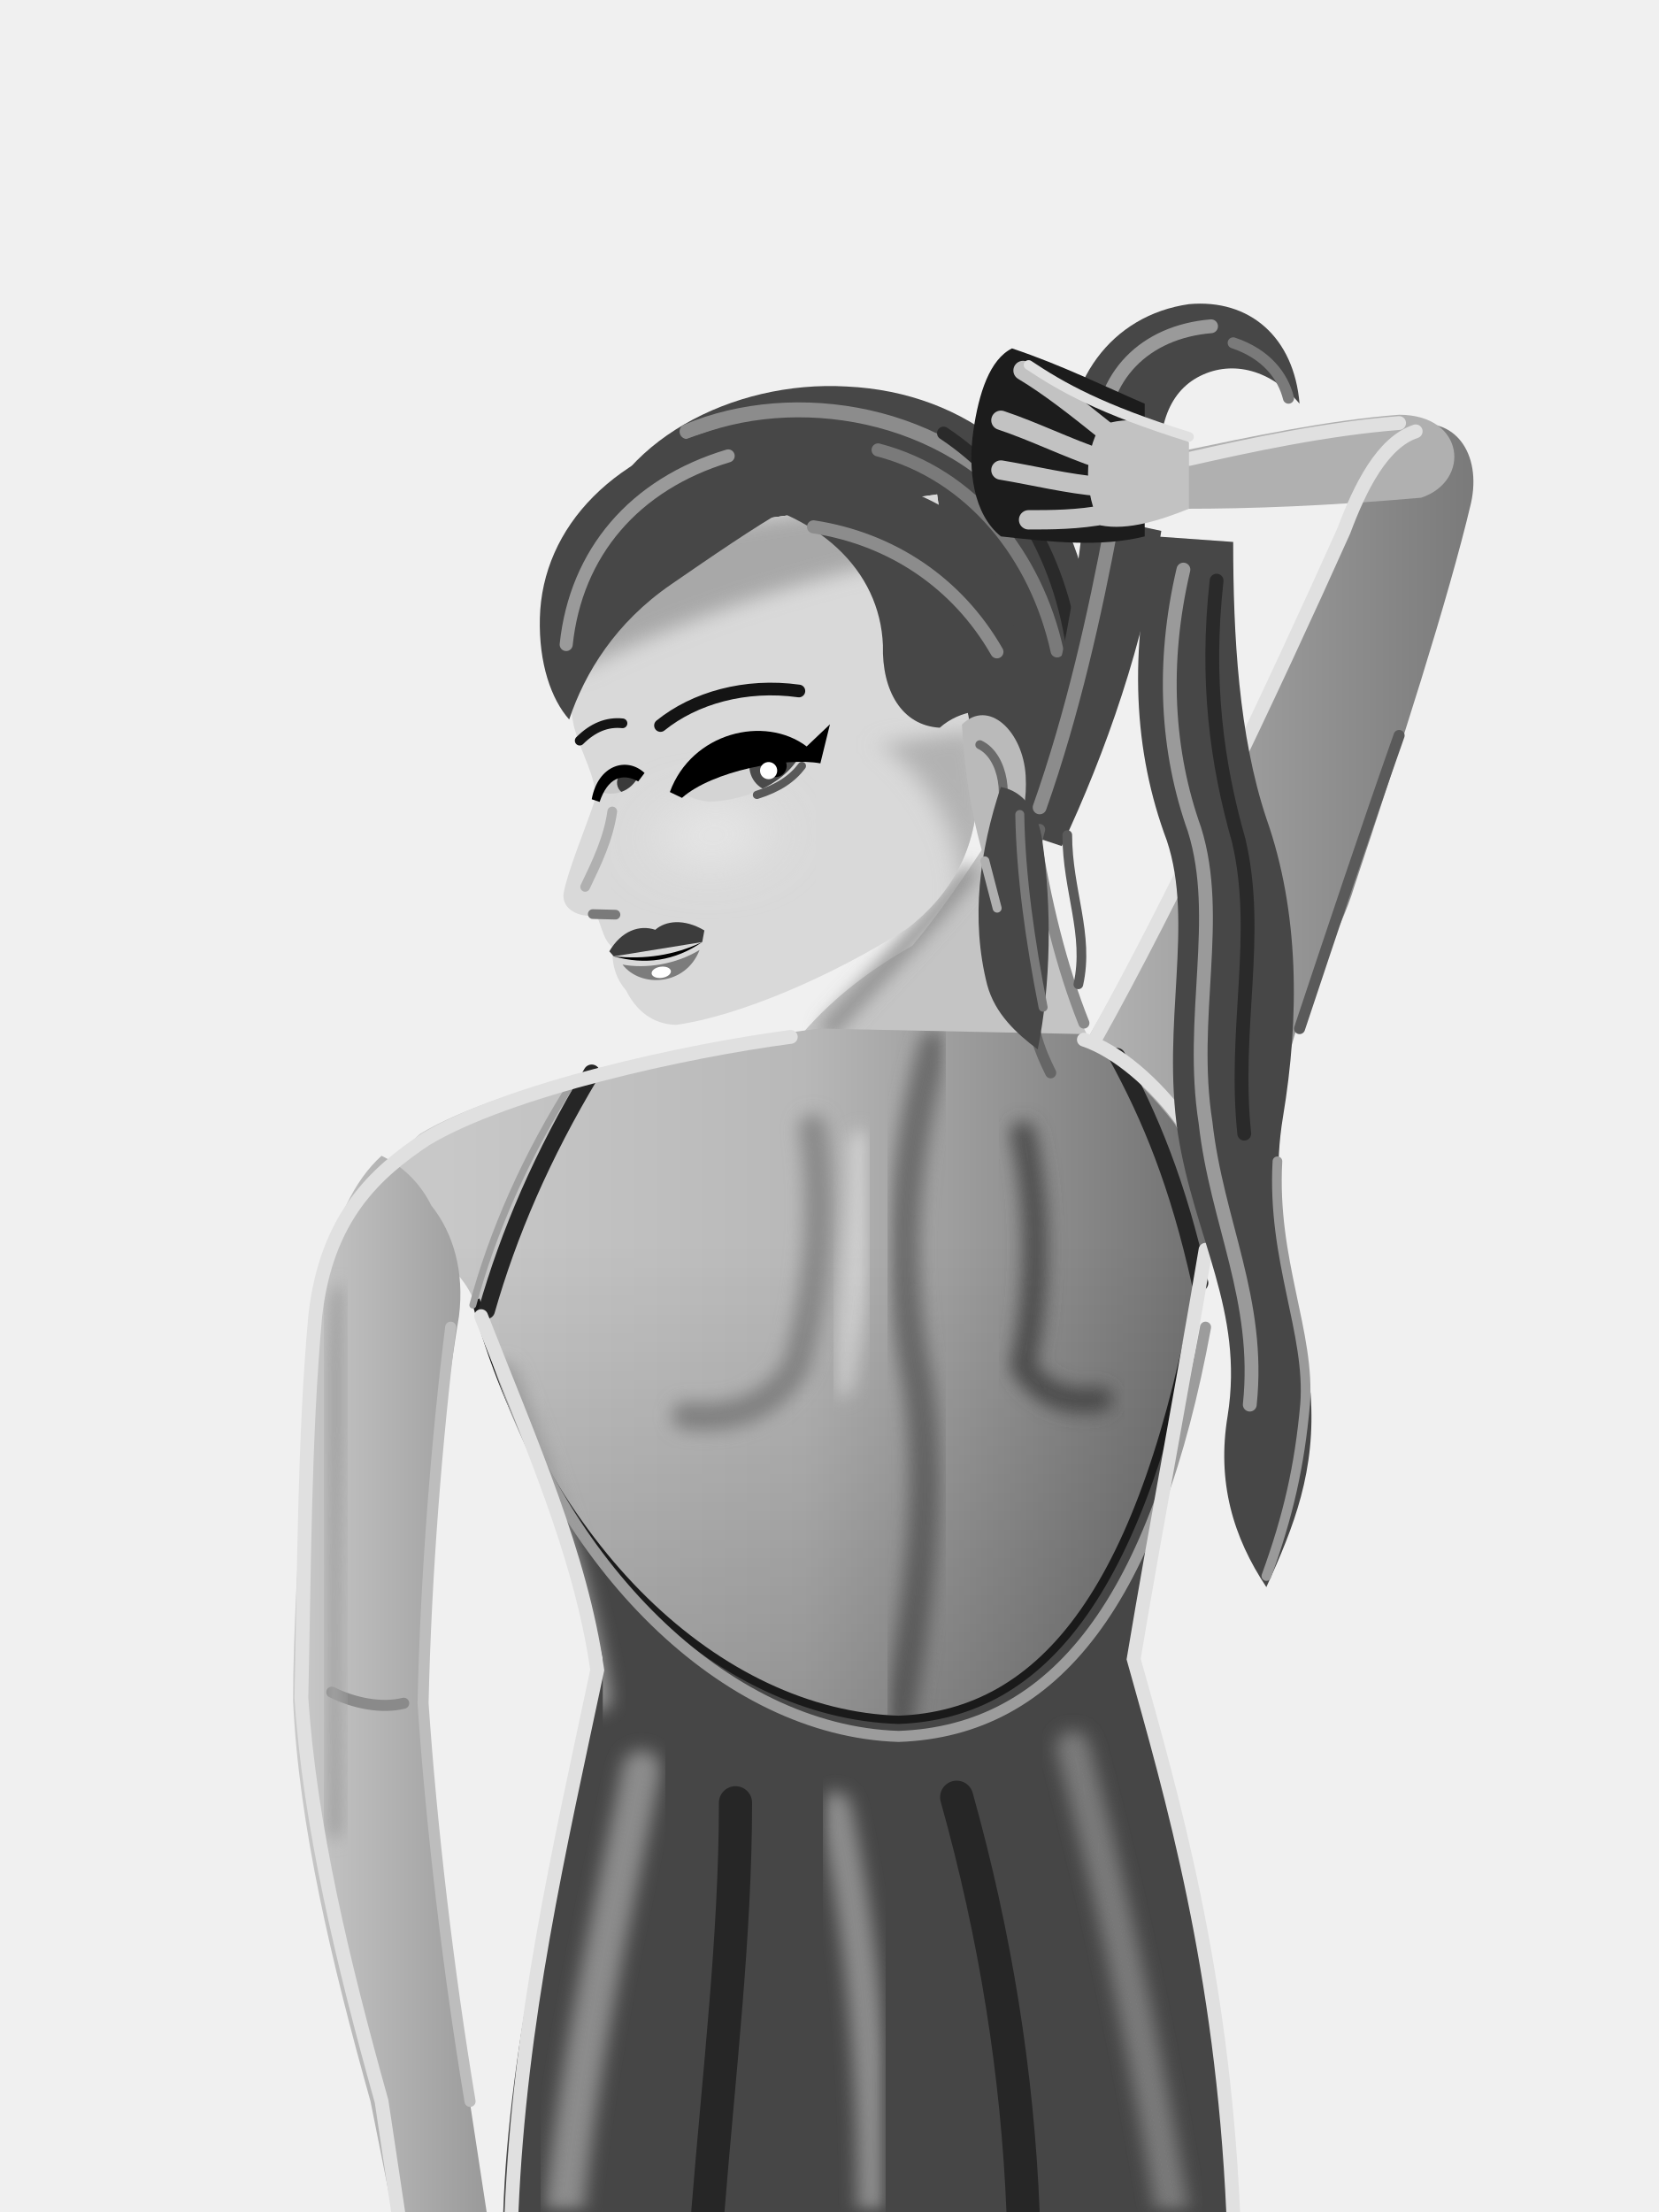
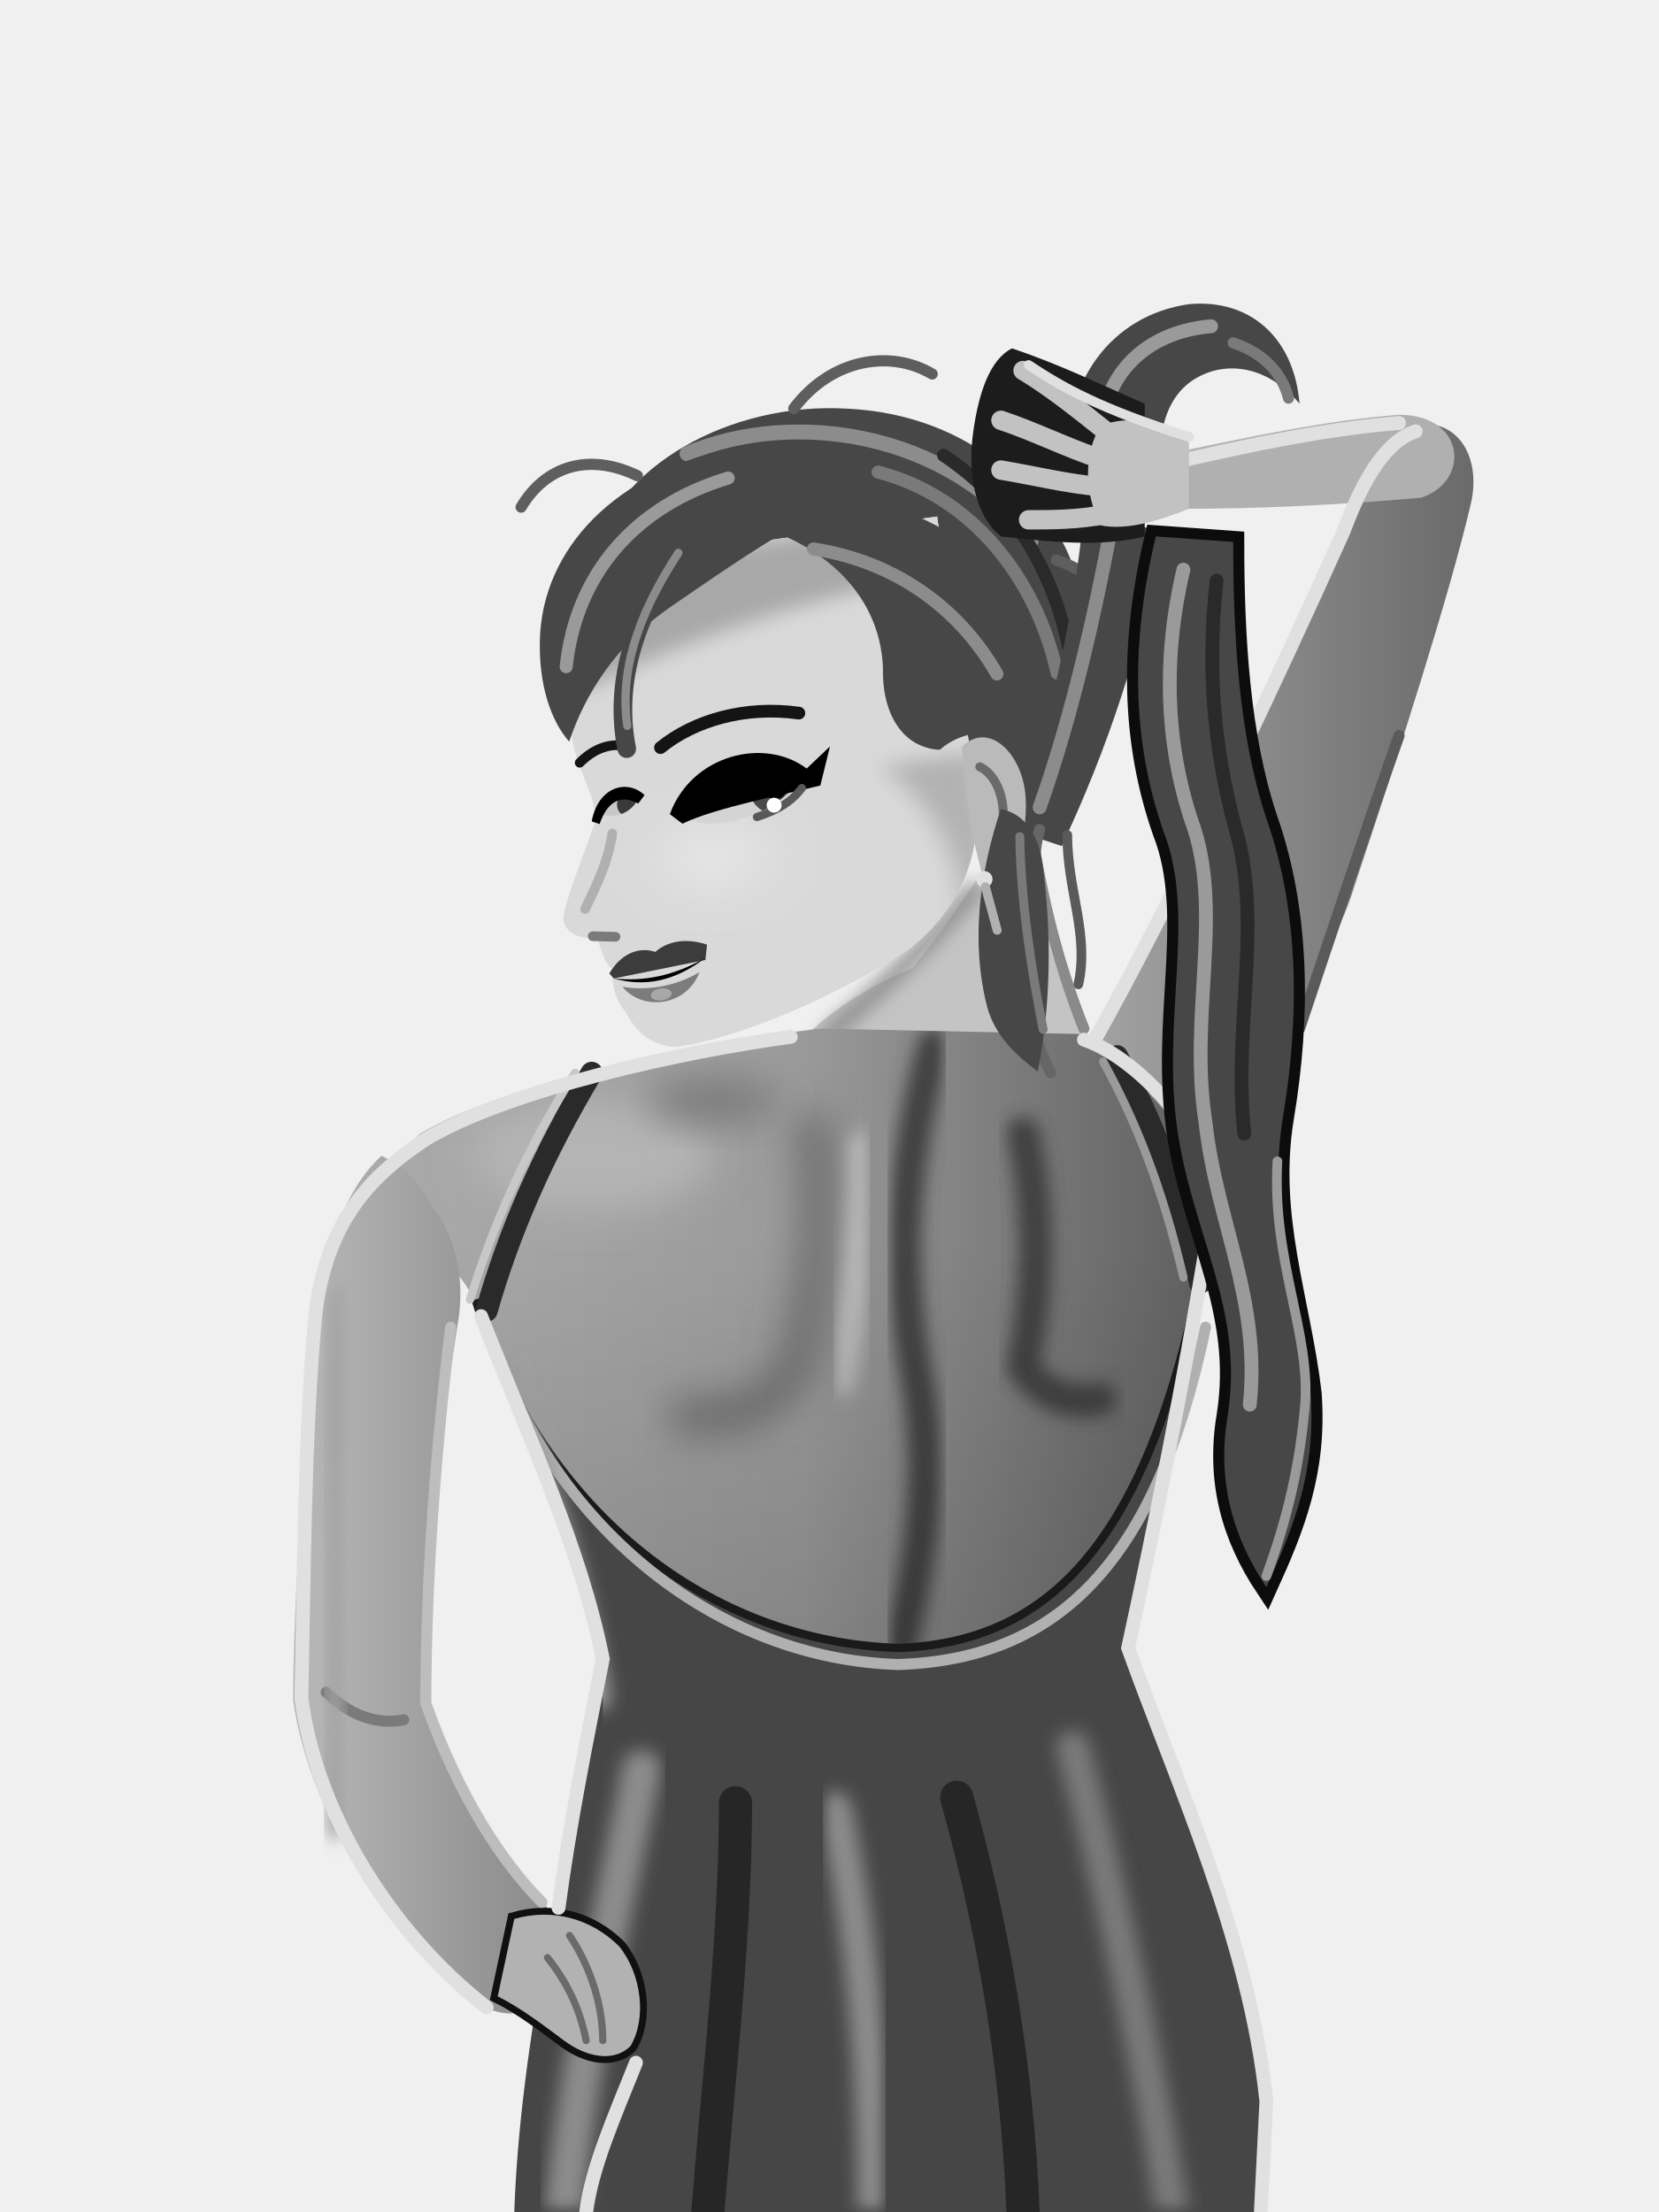
<svg xmlns="http://www.w3.org/2000/svg" xmlns:xlink="http://www.w3.org/1999/xlink" width="600" height="800" viewBox="0 0 600 800">
  <defs>
    <filter id="soft" x="-30%" y="-60%" width="160%" height="220%">
      <feGaussianBlur stdDeviation="7" />
    </filter>
    <filter id="soft2" x="-30%" y="-60%" width="160%" height="220%">
      <feGaussianBlur stdDeviation="3" />
    </filter>
  </defs>
  <defs>
    <linearGradient id="skinBack" x1="160" y1="0" x2="450" y2="0" gradientUnits="userSpaceOnUse">
-       <stop offset="0" stop-color="#c8c8c8" />
-       <stop offset="0.45" stop-color="#b8b8b8" />
-       <stop offset="1" stop-color="#6a6a6a" />
+       <stop offset="0" stop-color="#a8a8a8" />
+       <stop offset="0.45" stop-color="#9a9a9a" />
+       <stop offset="1" stop-color="#5a5a5a" />
    </linearGradient>
    <linearGradient id="backFall" x1="0" y1="450" x2="0" y2="640" gradientUnits="userSpaceOnUse">
      <stop offset="0" stop-color="#000000" stop-opacity="0" />
-       <stop offset="1" stop-color="#000000" stop-opacity="0.22" />
+       <stop offset="1" stop-color="#000000" stop-opacity="0.18" />
    </linearGradient>
    <linearGradient id="skinArm" x1="0" y1="0" x2="1" y2="0">
-       <stop offset="0" stop-color="#cacaca" />
-       <stop offset="1" stop-color="#9a9a9a" />
+       <stop offset="0" stop-color="#b8b8b8" />
+       <stop offset="1" stop-color="#8a8a8a" />
    </linearGradient>
    <linearGradient id="skinArmR" x1="0" y1="0" x2="1" y2="0">
-       <stop offset="0" stop-color="#b4b4b4" />
-       <stop offset="1" stop-color="#7a7a7a" />
+       <stop offset="0" stop-color="#a4a4a4" />
+       <stop offset="1" stop-color="#6a6a6a" />
    </linearGradient>
    <path id="backShape" d="M 296,372 C 250,378 182,392 152,410 C 140,420 140,440 156,452       C 166,460 170,466 172,472 C 190,520 210,560 218,600 L 218,660 L 410,660 L 408,600       C 418,540 430,480 440,440 C 432,420 424,400 410,386 C 404,380 398,376 392,374 Z" />
    <clipPath id="backClip">
      <use xlink:href="#backShape" />
    </clipPath>
    <path id="faceShape" d="M -46,-74 C -56,-58 -62,-42 -61,-26 C -60,-18 -57,-12 -58,-6       C -62,2 -68,12 -70,18 C -71,22 -67,25 -62,25 C -61,29 -61,32 -59,34 C -60,39 -59,43 -57,46       C -55,52 -51,56 -45,57 C -28,57 -2,50 20,40 C 34,32 42,20 44,4 L 44,-74 Z" />
    <clipPath id="faceClip">
      <use xlink:href="#faceShape" />
    </clipPath>
  </defs>
  <g id="hair-back">
-     <g transform="translate(294,286) rotate(-8) scale(1.35)">
+     <g transform="translate(294,294) rotate(-8) scale(1.35)">
      <path fill="#474747" d="M -50,-74 C -40,-100 -6,-112 24,-106 C 56,-100 78,-76 80,-44         C 82,-20 74,2 62,14 L 44,14 L 44,-74 Z" />
      <path fill="none" stroke="#8c8c8c" stroke-width="4" stroke-linecap="round" d="M -20,-100 C 10,-108 50,-96 68,-64" />
+       <path fill="none" stroke="#5e5e5e" stroke-width="3" stroke-linecap="round" d="M -34,-96 C -46,-104 -58,-102 -66,-92 M 10,-108 C 22,-120 38,-120 48,-112 M 74,-58 C 86,-52 92,-40 90,-28" />
      <path fill="none" stroke="#7a7a7a" stroke-width="3.5" stroke-linecap="round" d="M 30,-88 C 54,-78 68,-54 70,-28" />
      <path fill="none" stroke="#2a2a2a" stroke-width="3.5" stroke-linecap="round" d="M 48,-90 C 66,-74 76,-50 74,-20" />
    </g>
    <path fill="#474747" d="M 366,300 C 380,262 388,224 392,186 L 420,192 C 414,232 400,272 384,306 Z" />
    <path fill="none" stroke="#8c8c8c" stroke-width="5" stroke-linecap="round" d="M 376,292 C 388,258 396,222 402,190" />
    <path fill="#474747" d="M 386,170 C 384,138 402,114 430,110 C 452,108 468,122 470,146       C 460,134 446,130 434,136 C 422,142 418,156 420,174 Z" />
    <path fill="none" stroke="#9a9a9a" stroke-width="5" stroke-linecap="round" d="M 398,160 C 398,136 414,120 438,118" />
    <path fill="none" stroke="#7a7a7a" stroke-width="4" stroke-linecap="round" d="M 446,124 C 458,128 464,136 466,144" />
  </g>
  <g id="neck">
-     <path fill="#c4c4c4" d="M 290,374 C 302,360 316,350 330,342 C 340,330 348,318 356,306       C 362,300 368,296 372,292 C 376,322 380,348 394,376 Z" />
-     <path fill="none" stroke="#8e8e8e" stroke-width="6" stroke-linecap="round" filter="url(#soft2)" d="M 350,316 C 334,336 316,354 300,372" />
-     <path fill="none" stroke="#8a8a8a" stroke-width="4" stroke-linecap="round" d="M 374,300 C 378,326 384,350 392,370" />
+     <path fill="#c4c4c4" d="M 290,376 C 302,364 316,356 330,350 C 340,338 348,326 356,314       C 362,308 368,304 372,300 C 376,328 380,352 394,378 Z" />
+     <path fill="none" stroke="#8e8e8e" stroke-width="6" stroke-linecap="round" filter="url(#soft2)" d="M 352,322 C 336,342 318,358 300,374" />
+     <path fill="none" stroke="#8a8a8a" stroke-width="4" stroke-linecap="round" d="M 374,306 C 378,330 384,352 392,372" />
  </g>
  <g id="body">
    <use xlink:href="#backShape" fill="url(#skinBack)" />
    <g clip-path="url(#backClip)">
-       <path fill="none" stroke="#6c6c6c" stroke-width="11" stroke-linecap="round" filter="url(#soft2)" d="M 338,378 C 326,420 324,460 332,500 C 338,540 332,580 325,622" />
-       <path fill="none" stroke="#8a8a8a" stroke-width="10" stroke-linecap="round" filter="url(#soft2)" d="M 294,408 C 298,436 296,466 288,494 C 280,508 266,514 248,512" />
-       <path fill="none" stroke="#d0d0d0" stroke-width="10" stroke-linecap="round" filter="url(#soft2)" d="M 312,414 C 312,440 310,470 304,500" />
-       <path fill="none" stroke="#505050" stroke-width="9" stroke-linecap="round" filter="url(#soft2)" d="M 370,410 C 376,436 376,466 370,494 C 376,504 386,508 398,506" />
+       <path fill="none" stroke="#404040" stroke-width="12" stroke-linecap="round" filter="url(#soft2)" d="M 338,378 C 326,420 324,460 332,500 C 338,536 332,570 325,598" />
+       <path fill="none" stroke="#6a6a6a" stroke-width="12" stroke-linecap="round" filter="url(#soft)" d="M 294,408 C 298,436 296,466 288,494 C 280,508 266,514 248,512" />
+       <path fill="none" stroke="#b8b8b8" stroke-width="10" stroke-linecap="round" filter="url(#soft2)" d="M 312,414 C 312,440 310,470 304,500" />
+       <path fill="none" stroke="#404040" stroke-width="12" stroke-linecap="round" filter="url(#soft2)" d="M 370,410 C 376,436 376,466 370,494 C 376,504 386,508 398,506" />
+       <ellipse cx="214" cy="418" rx="44" ry="20" fill="#b4b4b4" filter="url(#soft)" />
+       <ellipse cx="258" cy="398" rx="24" ry="8" fill="#7a7a7a" filter="url(#soft)" />
      <rect x="150" y="440" width="300" height="230" fill="url(#backFall)" />
    </g>
-     <path fill="url(#skinArm)" d="M 138,418 C 118,436 112,476 110,520 C 108,560 106,590 106,615       C 108,660 120,710 134,760 L 142,800 L 176,800 C 170,760 162,712 158,668 C 155,648 153,632 152,616       C 154,566 160,512 166,476 C 168,460 164,446 156,436 C 152,428 146,422 138,418 Z" />
-     <path fill="none" stroke="#8a8a8a" stroke-width="4" stroke-linecap="round" d="M 120,612 C 128,616 138,618 146,616" />
+     <path fill="url(#skinArm)" d="M 138,418 C 118,436 112,476 110,520 C 108,560 106,590 106,615       C 112,656 140,700 172,724 C 178,728 186,730 192,726 C 198,716 200,700 198,690       C 184,676 166,650 152,616       C 154,566 160,512 166,476 C 168,460 164,446 156,436 C 152,428 146,422 138,418 Z" />
+     <path fill="none" stroke="#7a7a7a" stroke-width="4" stroke-linecap="round" d="M 118,612 C 126,620 136,624 146,622" />
    <path fill="url(#skinArmR)" d="M 392,378 C 420,330 458,252 484,192 C 490,176 498,160 510,154       C 526,150 536,164 532,182 C 524,216 506,272 490,320 C 484,340 474,352 470,368       C 462,396 456,420 448,446 C 440,428 428,408 414,394 C 406,386 398,380 392,378 Z" />
    <path fill="#b0b0b0" d="M 506,150 C 480,152 452,158 428,163 L 429,184 C 452,184 480,183 514,180       C 532,174 530,150 506,150 Z" />
    <path fill="none" stroke="#5a5a5a" stroke-width="4" stroke-linecap="round" d="M 470,372 C 482,336 494,300 506,266" />
-     <path fill="#464646" d="M 172,470 C 196,560 260,620 325,622 C 378,620 414,574 434,462       C 424,520 414,566 408,600 C 422,650 442,700 448,800 L 182,800 C 184,740 200,670 218,600       C 210,560 190,520 172,470 Z" />
+     <path fill="#464646" d="M 172,470 C 196,548 258,594 325,596 C 378,594 414,560 434,462       C 424,520 414,562 406,596 C 424,646 452,700 458,760 L 456,800 L 186,800 C 188,740 204,668 220,598       C 210,560 190,520 172,470 Z" />
    <g fill="none" stroke-linecap="round">
      <path stroke="#262626" stroke-width="12" d="M 266,652 C 266,700 260,750 256,800 M 346,650 C 360,700 368,750 370,800" />
      <path stroke="#8c8c8c" stroke-width="14" filter="url(#soft2)" d="M 232,640 C 222,690 210,740 204,800" />
      <path stroke="#8c8c8c" stroke-width="12" filter="url(#soft2)" d="M 302,654 C 312,700 316,750 316,800" />
      <path stroke="#7a7a7a" stroke-width="12" filter="url(#soft2)" d="M 388,632 C 402,684 414,740 424,800" />
    </g>
-     <path fill="none" stroke="#1a1a1a" stroke-width="3" d="M 172,470 C 196,560 260,620 325,622 C 378,620 414,574 434,462" />
-     <path fill="none" stroke="#9c9c9c" stroke-width="4" stroke-linecap="round" d="M 178,486 C 202,566 262,626 325,628 C 382,626 418,578 436,480" />
-     <path fill="none" stroke="#262626" stroke-width="6" stroke-linecap="round" d="M 214,388 C 196,418 184,446 176,474" />
-     <path fill="none" stroke="#262626" stroke-width="6" stroke-linecap="round" d="M 404,382 C 416,404 426,428 434,464" />
-     <path fill="none" stroke="#a0a0a0" stroke-width="2.5" stroke-linecap="round" d="M 208,390 C 190,418 178,446 171,472" />
+     <path fill="none" stroke="#1a1a1a" stroke-width="3" d="M 172,470 C 196,548 258,594 325,596 C 378,594 414,560 434,462" />
+     <path fill="none" stroke="#b0b0b0" stroke-width="4" stroke-linecap="round" d="M 178,486 C 202,554 260,600 325,602 C 382,600 418,566 436,480" />
+     <path fill="#b2b2b2" stroke="#101010" stroke-width="5" paint-order="stroke" d="M 186,694 C 200,690 214,694 224,704       C 232,714 234,730 228,740 C 222,746 212,744 204,738 C 196,732 188,726 180,722 Z" />
+     <path fill="none" stroke="#6a6a6a" stroke-width="2.6" stroke-linecap="round" d="M 206,700 C 214,712 218,726 218,738 M 198,708 C 206,718 210,728 212,738" />
+     <path fill="none" stroke="#2a2a2a" stroke-width="8" stroke-linecap="round" d="M 214,388 C 196,418 184,446 176,474" />
+     <path fill="none" stroke="#2a2a2a" stroke-width="8" stroke-linecap="round" d="M 404,382 C 416,404 426,428 434,464" />
+     <path fill="none" stroke="#c8c8c8" stroke-width="3" stroke-linecap="round" d="M 208,388 C 190,416 178,444 170,470" />
+     <path fill="none" stroke="#9a9a9a" stroke-width="3" stroke-linecap="round" d="M 399,384 C 410,404 420,428 428,462" />
  </g>
  <g id="rim">
    <path fill="none" stroke="#9a9a9a" stroke-width="10" stroke-linecap="round" filter="url(#soft2)" clip-path="url(#backClip)" d="M 182,498 C 198,540 210,576 216,614" />
    <path fill="none" stroke="#a4a4a4" stroke-width="10" stroke-linecap="round" filter="url(#soft2)" d="M 124,470 C 118,540 118,600 120,660" />
    <g fill="none" stroke="#e0e0e0" stroke-width="5" stroke-linecap="round">
-       <path d="M 286,375 C 248,380 184,394 154,412 C 136,424 118,440 114,476 C 110,520 110,570 109,614         C 112,660 124,710 138,760 L 144,800" />
-       <path d="M 174,476 C 192,522 210,562 216,604 C 202,670 188,730 185,800" />
-       <path d="M 392,376 C 404,380 418,392 428,406 M 436,452 C 428,500 418,552 410,600 C 424,650 442,712 446,800" />
+       <path d="M 286,375 C 248,380 184,394 154,412 C 136,424 118,440 114,476 C 110,520 110,570 109,614         C 114,654 140,698 176,726" />
+       <path d="M 174,476 C 192,522 210,560 218,600 C 212,630 206,660 202,690 M 230,746 C 222,766 214,784 212,800" />
+       <path d="M 392,376 C 404,380 418,392 428,406 M 436,452 C 428,500 418,550 408,596 C 426,646 452,702 458,760 L 456,800" />
      <path d="M 396,376 C 424,326 460,250 486,192 C 492,176 500,160 512,156 M 506,153 C 480,155 452,161 430,166" />
    </g>
-     <path fill="none" stroke="#bdbdbd" stroke-width="4" stroke-linecap="round" d="M 163,480 C 158,520 154,570 153,616 C 156,660 162,712 170,760" />
+     <path fill="none" stroke="#bdbdbd" stroke-width="4" stroke-linecap="round" d="M 163,480 C 158,520 154,570 154,616 C 166,650 182,674 196,688" />
  </g>
  <g id="hair-curtain">
-     <path fill="#474747" d="M 418,194 C 408,236 410,272 422,304 C 432,334 420,370 426,410       C 432,448 450,474 444,512 C 440,536 446,556 458,574 C 468,552 476,532 474,504       C 470,470 458,440 464,404 C 470,368 470,330 458,296 C 448,266 446,230 446,196 Z" />
+     <path fill="#474747" stroke="#0c0c0c" stroke-width="8" paint-order="stroke" d="M 418,194 C 408,236 410,272 422,304 C 432,334 420,370 426,410       C 432,448 450,474 444,512 C 440,536 446,556 458,574 C 468,552 476,532 474,504       C 470,470 458,440 464,404 C 470,368 470,330 458,296 C 448,266 446,230 446,196 Z" />
    <path fill="none" stroke="#9a9a9a" stroke-width="5" stroke-linecap="round" d="M 428,206 C 420,240 422,272 432,300 C 442,332 430,368 436,406 C 440,442 456,470 452,508" />
    <path fill="none" stroke="#2a2a2a" stroke-width="5" stroke-linecap="round" d="M 440,210 C 436,246 440,276 448,304 C 456,338 446,372 450,410" />
    <path fill="none" stroke="#9a9a9a" stroke-width="3.5" stroke-linecap="round" d="M 462,420 C 460,456 474,482 472,508 C 470,530 466,548 458,570" />
    <path fill="none" stroke="#666666" stroke-width="4" stroke-linecap="round" d="M 376,300 C 370,320 382,338 374,360 C 372,370 376,380 380,388" />
    <path fill="none" stroke="#5a5a5a" stroke-width="3.5" stroke-linecap="round" d="M 386,302 C 386,322 394,338 390,356" />
  </g>
  <g id="hand">
    <path fill="#1c1c1c" d="M 366,126 C 384,132 400,140 414,146 L 414,194 C 398,198 380,196 362,194       C 352,186 350,170 352,156 C 354,142 358,130 366,126 Z" />
    <path fill="#c2c2c2" d="M 430,160 C 420,152 408,150 398,154 C 392,164 392,178 398,190       C 408,192 420,188 430,184 Z" />
    <g fill="none" stroke="#c2c2c2" stroke-width="7" stroke-linecap="round">
      <path d="M 400,156 C 390,148 380,140 370,134" />
      <path d="M 398,166 C 386,162 374,156 362,152" />
      <path d="M 398,176 C 386,175 374,172 362,170" />
      <path d="M 400,186 C 390,188 380,188 372,188" />
    </g>
    <path fill="none" stroke="#e0e0e0" stroke-width="3.5" stroke-linecap="round" d="M 372,132 C 384,140 398,148 430,158" />
  </g>
-   <g id="face" transform="translate(294,286) rotate(-8) scale(1.35)">
+   <g id="face" transform="translate(294,294) rotate(-8) scale(1.35)">
    <use xlink:href="#faceShape" fill="#d9d9d9" />
    <g clip-path="url(#faceClip)">
      <ellipse cx="-28" cy="8" rx="14" ry="9" fill="#e6e6e6" filter="url(#soft)" />
      <path fill="#b2b2b2" filter="url(#soft2)" d="M 20,-10 C 34,4 40,24 34,40 C 24,50 10,56 0,58 L 46,64 L 46,-10 Z" />
      <path fill="#a8a8a8" filter="url(#soft2)" d="M -60,-74 L 30,-74 L 30,-58 C 0,-56 -30,-50 -60,-40 Z" />
    </g>
    <path fill="#bababa" d="M 42,-12 C 50,-18 58,-8 57,4 C 56,16 50,24 43,25 C 41,12 41,0 42,-12 Z" />
    <path fill="none" stroke="#6a6a6a" stroke-width="2.4" stroke-linecap="round" d="M 46,-6 C 52,-2 52,10 47,16" />
    <path fill="none" stroke="#141414" stroke-width="3.4" stroke-linecap="round" d="M -38,-23 C -28,-29 -14,-31 0,-27" />
    <path fill="none" stroke="#141414" stroke-width="2.6" stroke-linecap="round" d="M -60,-22 C -56,-25 -52,-26 -48,-25" />
    <path fill="none" stroke="#b0b0b0" stroke-width="2.6" stroke-linecap="round" d="M -54,-2 C -56,5 -60,11 -64,17" />
    <path fill="none" stroke="#7a7a7a" stroke-width="2.6" stroke-linecap="round" d="M -63,24.5 L -57,25.5" />
    <g transform="translate(1,-6)">
-       <path fill="#3c3c3c" d="M -61,41 C -57,36 -52,35 -48,37 C -45,35 -40,35 -35,39 L -36,42 L -60,42.5 Z" />
-       <path fill="#000000" d="M -60,42.5 C -52,44.5 -44,44.5 -36,42 C -44,46 -52,46 -60,42.5 Z" />
+       <path fill="#3c3c3c" d="M -61,41 C -57,36 -52,35 -48,37 C -45,35 -40,34 -34,37 L -35,41 L -60,42.5 Z" />
+       <path fill="#000000" d="M -60,42.5 C -52,44.5 -44,44 -35,40.5 C -44,45.5 -52,46 -60,42.5 Z" />
      <path fill="#7c7c7c" d="M -58,45 C -54,52 -42,53 -37,44 C -44,47 -52,47 -58,45 Z" />
-       <ellipse cx="-48" cy="48.5" rx="2.6" ry="1.5" fill="#ffffff" />
+       <ellipse cx="-48" cy="48.5" rx="2.8" ry="1.6" fill="#a8a8a8" />
    </g>
  </g>
-   <g id="eyes-open" transform="translate(294,286) rotate(-8) scale(1.35)">
+   <g id="eyes-open" transform="translate(294,294) rotate(-8) scale(1.35)">
    <clipPath id="nearEye">
      <path d="M -36,-6 C -28,-16 -10,-18 -2,-10 C -8,-2 -20,0 -28,-1 C -32,-2 -35,-4 -36,-6 Z" />
    </clipPath>
    <path fill="#d4d4d4" d="M -36,-6 C -28,-16 -10,-18 -2,-10 C -8,-2 -20,0 -28,-1 C -32,-2 -35,-4 -36,-6 Z" />
    <g clip-path="url(#nearEye)">
      <circle cx="-9" cy="-8" r="7" fill="#4a4a4a" />
      <circle cx="-9" cy="-8" r="3" fill="#000000" />
    </g>
-     <path fill="#000000" d="M -38,-5 C -30,-20 -10,-22 0,-12 L 7,-17 L 3,-7 C -6,-10 -26,-9 -35,-3 Z" />
+     <path fill="#000000" d="M -38,-5 C -30,-20 -10,-22 0,-12 L 7,-17 L 3,-7 C -6,-6 -26,-5 -35,-2 Z" />
    <path fill="none" stroke="#595959" stroke-width="2.2" stroke-linecap="round" d="M -15,-1 C -9,-2 -5,-4 -2,-7" />
-     <circle cx="-11" cy="-7" r="2.3" fill="#ffffff" />
+     <circle cx="-10" cy="-3.5" r="2" fill="#ffffff" />
    <clipPath id="farEye">
      <path d="M -57,-8 C -54,-13 -48,-13 -46,-10 C -49,-6 -54,-6 -57,-8 Z" />
    </clipPath>
    <path fill="#c8c8c8" d="M -57,-8 C -54,-13 -48,-13 -46,-10 C -49,-6 -54,-6 -57,-8 Z" />
    <circle cx="-48.5" cy="-9" r="3.2" fill="#3a3a3a" clip-path="url(#farEye)" />
    <path fill="#000000" d="M -59,-6 C -56,-15 -48,-16 -44,-11 L -46,-9 C -50,-12 -54,-11 -57,-5 Z" />
  </g>
-   <g id="eyes-closed" display="none" transform="translate(294,286) rotate(-8) scale(1.35)">
+   <g id="eyes-closed" display="none" transform="translate(294,294) rotate(-8) scale(1.35)">
    <path fill="none" stroke="#000000" stroke-width="3.4" stroke-linecap="round" d="M -36,-5 C -26,0 -10,0 -1,-8" />
    <path fill="none" stroke="#000000" stroke-width="3" stroke-linecap="round" d="M -1,-8 L 5,-13" />
    <path fill="none" stroke="#000000" stroke-width="2.6" stroke-linecap="round" d="M -57,-7 C -53,-5 -49,-6 -46,-9" />
  </g>
-   <g id="hair-side" transform="translate(294,286) rotate(-8) scale(1.35)">
+   <g id="hair-side" transform="translate(294,294) rotate(-8) scale(1.35)">
    <path fill="#474747" d="M -14,-82 C 12,-74 26,-56 24,-36 C 22,-24 26,-14 36,-12       C 42,-16 50,-16 58,-12 C 62,-24 60,-50 50,-66 C 36,-80 16,-86 -14,-82 Z" />
    <path fill="none" stroke="#8c8c8c" stroke-width="3.5" stroke-linecap="round" d="M 10,-70 C 30,-64 46,-50 54,-30" />
    <path fill="#474747" d="M 50,6 C 42,22 37,40 39,58 C 40,66 45,72 50,77 C 56,60 59,40 59,22 C 59,14 56,8 50,6 Z" />
    <path fill="none" stroke="#7a7a7a" stroke-width="2.4" stroke-linecap="round" d="M 54,14 C 52,30 52,48 53,66" />
  </g>
-   <g id="bangs" transform="translate(294,286) rotate(-8) scale(1.35)">
+   <g id="bangs" transform="translate(294,294) rotate(-8) scale(1.35)">
    <path fill="#474747" d="M -6,-100 C -40,-98 -62,-80 -66,-56 C -68,-44 -66,-34 -62,-28       C -56,-40 -46,-52 -30,-60 C -18,-66 -6,-72 4,-76 Z" />
    <path fill="none" stroke="#9a9a9a" stroke-width="3.5" stroke-linecap="round" d="M -10,-92 C -36,-88 -54,-72 -60,-48" />
+     <path fill="none" stroke="#474747" stroke-width="5" stroke-linecap="round" d="M -22,-78 C -40,-60 -48,-42 -47,-24" />
+     <path fill="none" stroke="#8c8c8c" stroke-width="2.2" stroke-linecap="round" d="M -26,-74 C -40,-58 -46,-44 -46,-30" />
  </g>
-   <g id="clip" transform="translate(294,286) rotate(-8) scale(1.35)">
-     <path d="M 43,25 L 44.5,38" stroke="#b0b0b0" stroke-width="2.4" stroke-linecap="round" />
+   <g id="clip" transform="translate(294,294) rotate(-8) scale(1.35)">
+     <circle cx="43" cy="24" r="2.2" fill="#e0e0e0" />
+     <path d="M 43,26 L 44.5,38" stroke="#b0b0b0" stroke-width="2.4" stroke-linecap="round" />
  </g>
</svg>
